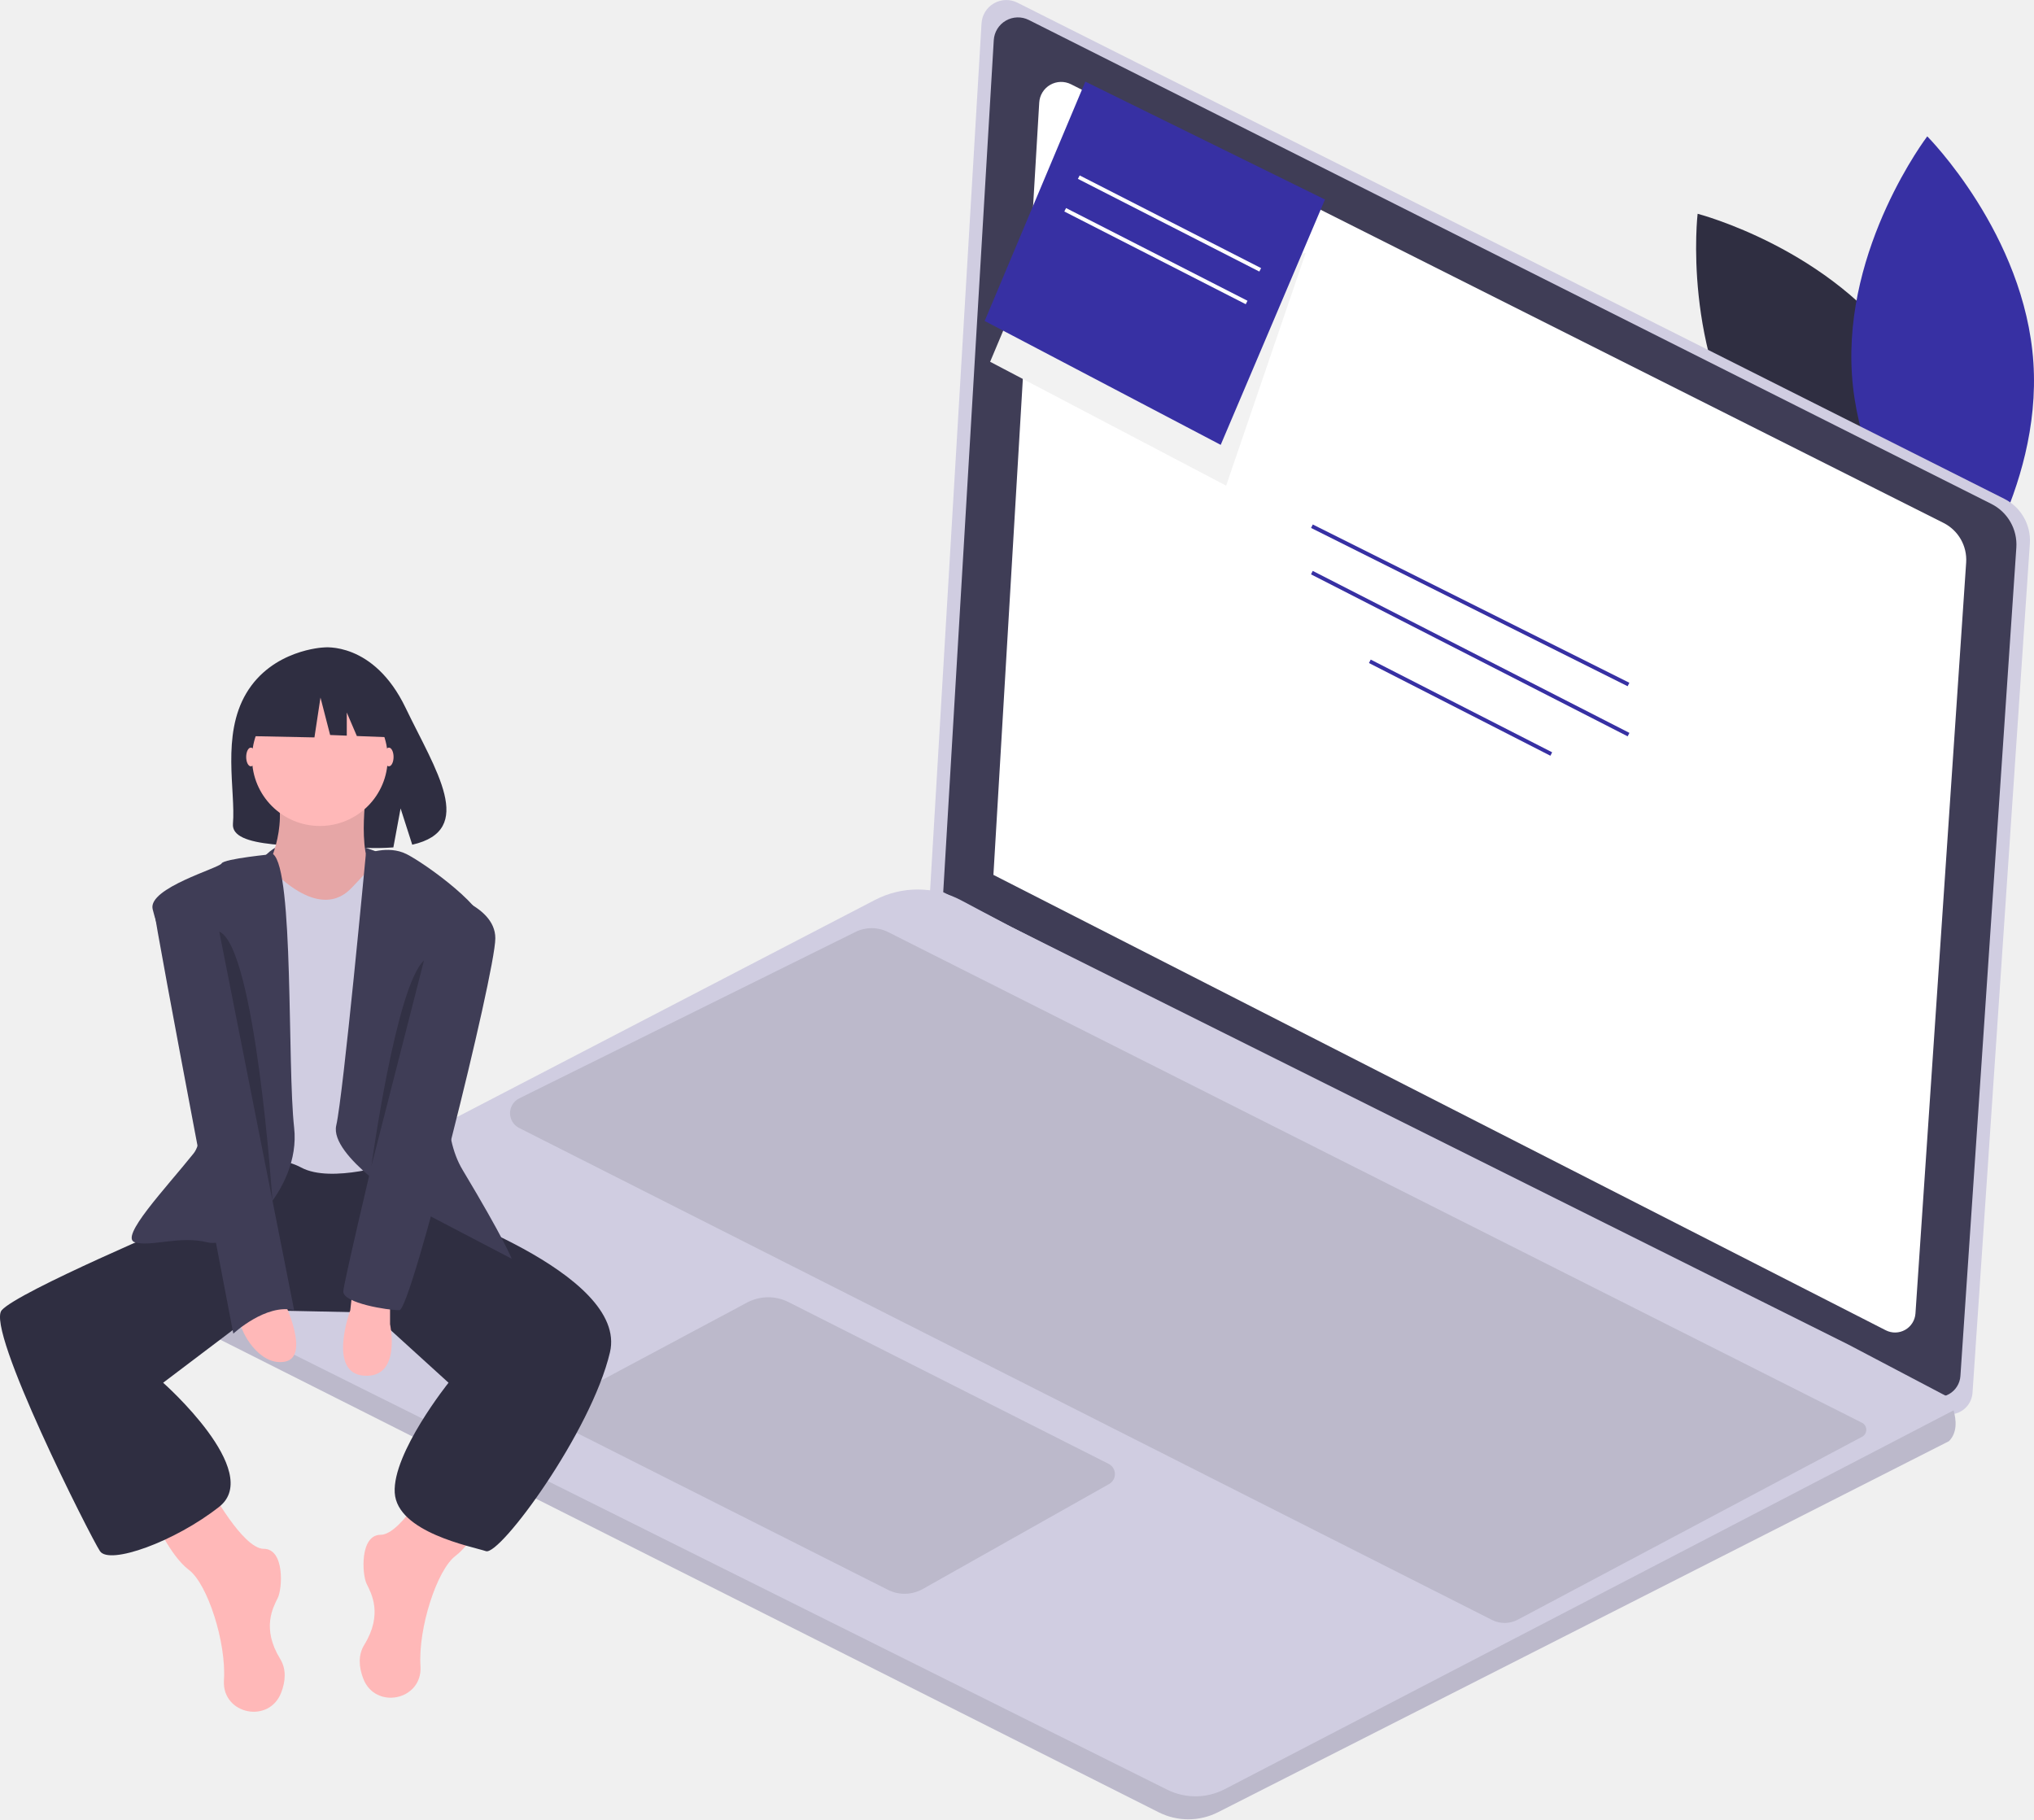
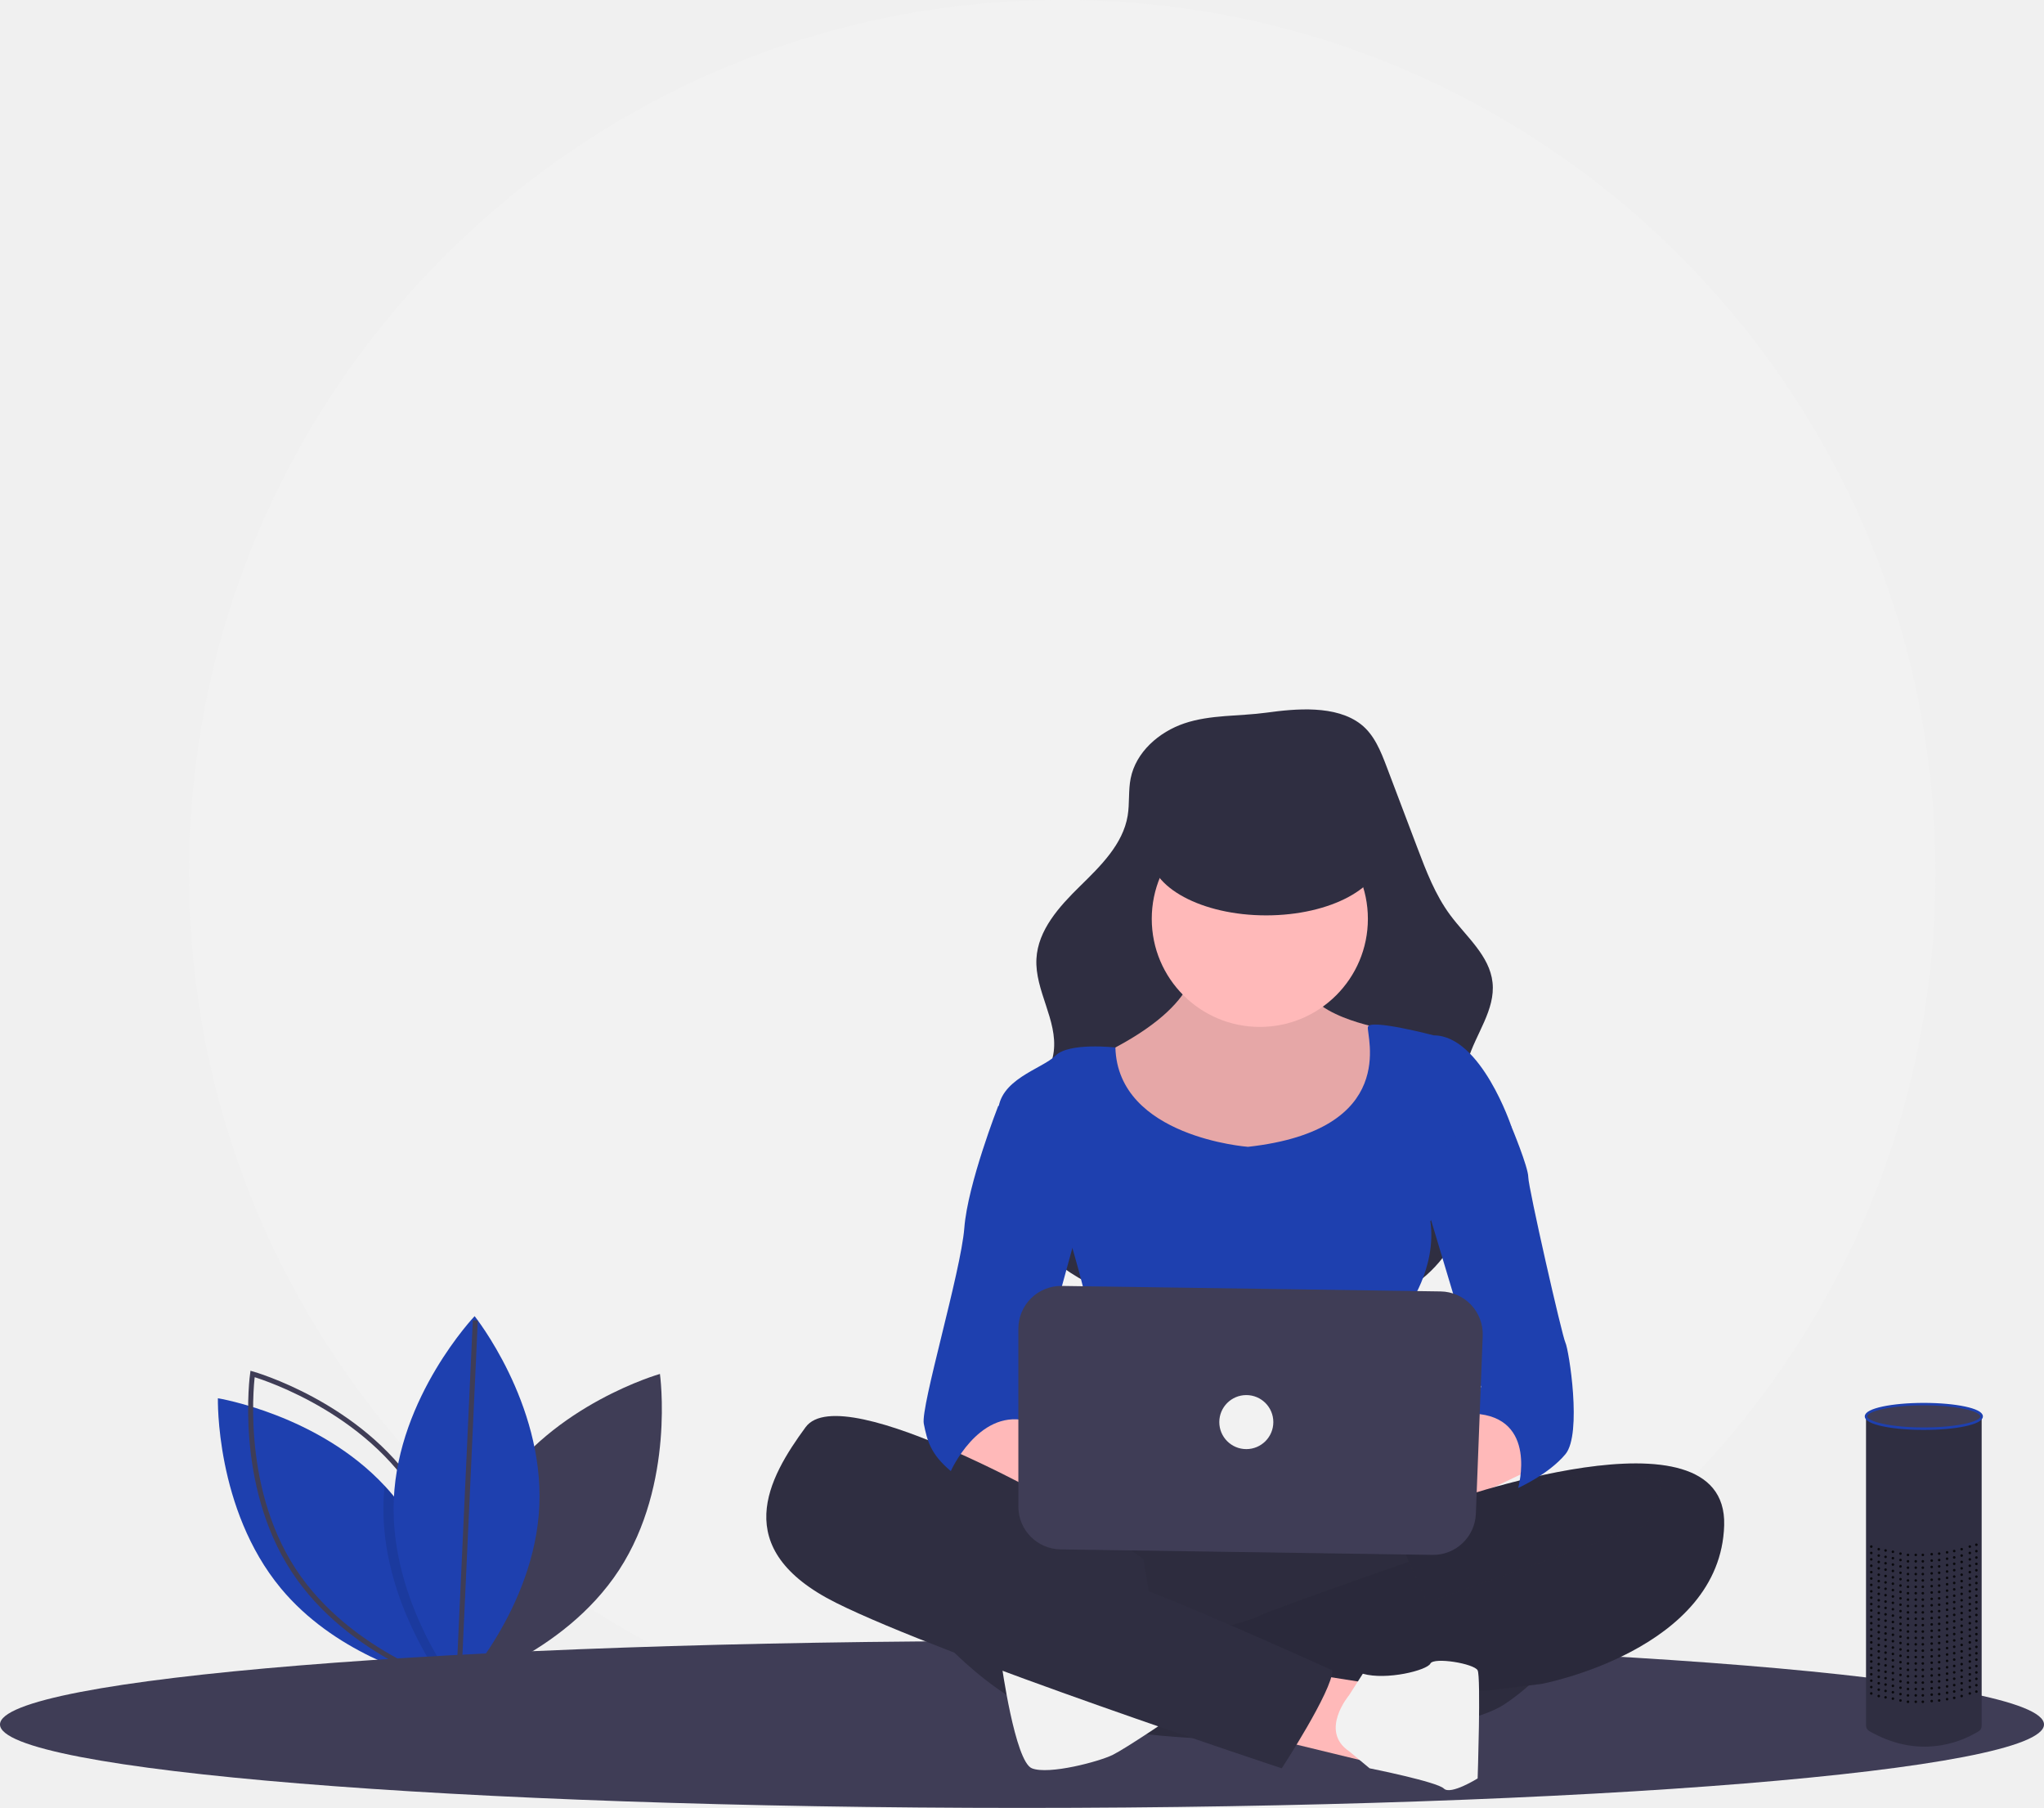
- <svg xmlns="http://www.w3.org/2000/svg" id="a6afbdd4-4f8a-4a84-bbe8-d87b6169081e" data-name="Layer 1" width="747.758" height="668.841" viewBox="0 0 747.758 668.841">
-   <path d="M927.171,245.864c26.72,38.985,20.807,89.488,20.807,89.488s-49.235-12.705-75.955-51.69-20.807-89.488-20.807-89.488S900.451,206.879,927.171,245.864Z" transform="translate(-227.1212 -115.5797)" fill="#2f2e41" />
-   <path d="M907.945,253.308c3.127,47.16,39.017,83.179,39.017,83.179S977.783,296.045,974.656,248.885s-39.017-83.179-39.017-83.179S904.818,206.149,907.945,253.308Z" transform="translate(-227.1212 -115.5797)" fill="#3730a3" />
-   <path d="M601.167,116.562,963.942,298.951a17.155,17.155,0,0,1,9.41,16.482L952.275,627.638a8.5,8.5,0,0,1-12.315,7.013L568.913,445.287,587.962,124.173A9.123,9.123,0,0,1,601.167,116.562Z" transform="translate(-227.1212 -115.5797)" fill="#d0cde1" />
-   <path d="M605.342,122.924l353.864,177.91a16.733,16.733,0,0,1,9.179,16.077L947.826,621.446a8.291,8.291,0,0,1-12.012,6.841L573.88,443.575l18.581-313.227A8.899,8.899,0,0,1,605.342,122.924Z" transform="translate(-227.1212 -115.5797)" fill="#3f3d56" />
-   <path d="M620.851,146.554,941.618,307.824a15.168,15.168,0,0,1,8.32,14.574L931.302,598.45a7.515,7.515,0,0,1-10.889,6.201L592.331,437.215l16.843-283.931A8.067,8.067,0,0,1,620.851,146.554Z" transform="translate(-227.1212 -115.5797)" fill="#fff" />
-   <path d="M289.867,598.911,653.105,781.842a24.185,24.185,0,0,0,21.786-.028L943.605,645.406c3.151-3.151,2.711-7.82,1.703-11.326a25.229,25.229,0,0,0-1.987-4.896l-36.618-19.26L598.832,456.315l-18.394-9.765a34.059,34.059,0,0,0-31.636-.128L289.753,580.985a10.058,10.058,0,0,0,.114,17.926Z" transform="translate(-227.1212 -115.5797)" fill="#d0cde1" />
-   <path d="M289.867,598.911,653.105,781.842a24.185,24.185,0,0,0,21.786-.028L943.605,645.406c3.151-3.151,2.711-7.82,1.703-11.326L677.397,773.334a23.37,23.37,0,0,1-21.199.182L284.445,588.308A10.017,10.017,0,0,0,289.867,598.911Z" transform="translate(-227.1212 -115.5797)" opacity="0.1" />
-   <path d="M634.638,653.721,517.003,594.276a16.529,16.529,0,0,0-15.244.173l-68.241,36.457a4.882,4.882,0,0,0,.102,8.664l119.941,60.483a13.586,13.586,0,0,0,12.786-.294L634.86,661.161A4.203,4.203,0,0,0,634.638,653.721Z" transform="translate(-227.1212 -115.5797)" opacity="0.1" />
-   <path d="M911.687,643.779l-126.586,67.249a10.297,10.297,0,0,1-9.477.095l-357.66-180.87a6.082,6.082,0,0,1,.047-10.879l123.615-61.183a13.404,13.404,0,0,1,11.977.043L911.631,638.626A2.901,2.901,0,0,1,911.687,643.779Z" transform="translate(-227.1212 -115.5797)" opacity="0.1" />
-   <rect x="766.903" y="273.072" width="1.419" height="130.118" transform="translate(-105.2287 757.9083) rotate(-63.43495)" fill="#3730a3" />
-   <rect x="766.904" y="290.492" width="1.418" height="130.759" transform="translate(-125.9096 761.6211) rotate(-62.90908)" fill="#3730a3" />
-   <rect x="763.355" y="338.292" width="1.42" height="74.9" transform="translate(-145.3055 769.5868) rotate(-62.93456)" fill="#3730a3" />
-   <path d="M366.648,429.127s-28.38-12.367-41.711.697S360.628,438.587,366.648,429.127Z" transform="translate(-227.1212 -115.5797)" fill="#3f3d56" />
-   <path d="M317.643,370.478C327.18,354.362,346.049,353.611,346.049,353.611s18.387-2.351,30.182,22.192c10.994,22.877,26.167,44.965,2.443,50.32l-4.285-13.338L371.734,427.117a92.827,92.827,0,0,1-10.151.173c-25.407-.82-49.603.24-48.824-8.877C313.796,406.294,308.466,385.984,317.643,370.478Z" transform="translate(-227.1212 -115.5797)" fill="#2f2e41" />
-   <path d="M304.297,662.62s12.04,22.36,19.78,22.36,6.88,14.62,5.16,18.06-6.02,11.18.86,22.36c2.403,3.905,1.973,8.335.396,12.447-4.419,11.52-21.607,8.03-21.059-4.296q.009-.204.022-.41c.86-13.76-6.02-35.261-12.9-40.421s-12.9-18.92-12.9-18.92Z" transform="translate(-227.1212 -115.5797)" fill="#ffb8b8" />
-   <path d="M386.858,657.46s-12.04,22.36-19.78,22.36-6.88,14.62-5.16,18.06,6.02,11.18-.86,22.36c-2.403,3.905-1.973,8.335-.396,12.447,4.419,11.52,21.607,8.03,21.059-4.296q-.009-.204-.022-.41c-.86-13.76,6.02-35.261,12.9-40.421s12.9-18.92,12.9-18.92Z" transform="translate(-227.1212 -115.5797)" fill="#ffb8b8" />
-   <path d="M377.398,547.378l5.16,11.18s75.681,24.94,68.801,54.181-40.421,74.821-45.581,73.101-32.681-6.88-33.541-21.5,19.78-40.421,19.78-40.421L363.638,598.119l-41.298-.86-35.243,26.66s36.981,32.681,20.64,45.581-40.421,21.5-43.861,16.34-42.141-81.701-36.121-88.581S294.837,564.579,294.837,564.579l16.34-23.22,63.641-3.44Z" transform="translate(-227.1212 -115.5797)" fill="#2f2e41" />
-   <path d="M361.918,405.476s-4.3,28.38,4.3,31.821S349.018,455.357,349.018,455.357H334.398l-9.46-19.78s8.6-15.48,3.44-30.1S361.918,405.476,361.918,405.476Z" transform="translate(-227.1212 -115.5797)" fill="#ffb8b8" />
-   <path d="M361.918,405.476s-4.3,28.38,4.3,31.821S349.018,455.357,349.018,455.357H334.398l-9.46-19.78s8.6-15.48,3.44-30.1S361.918,405.476,361.918,405.476Z" transform="translate(-227.1212 -115.5797)" opacity="0.1" />
-   <path d="M367.938,429.557S358.478,439.877,356.758,441.597s-9.46,11.18-25.8-2.58-18.06,2.58-18.06,2.58V544.798s13.76-6.02,24.94,0,34.401-1.72,34.401-1.72l4.3-106.642Z" transform="translate(-227.1212 -115.5797)" fill="#d0cde1" />
-   <path d="M361.621,429.557s8.037-3.44,14.917,0,30.96,20.64,29.24,28.38-24.08,61.921-8.6,87.721S415.239,578.339,415.239,578.339l-37.841-19.78s-29.24-18.06-26.66-29.24S361.621,429.557,361.621,429.557Z" transform="translate(-227.1212 -115.5797)" fill="#3f3d56" />
-   <path d="M327.507,429.557s-18.05,1.72-18.91,3.44-27.09,9.03-25.37,16.77,25.37,76.971,15.05,89.871-27.52,30.96-21.5,32.681,16.34-2.58,26.66,0,34.401-18.92,31.821-42.141S335.237,435.577,327.507,429.557Z" transform="translate(-227.1212 -115.5797)" fill="#3f3d56" />
-   <path d="M370.518,593.819v8.6s4.3,19.78-9.46,18.92-5.16-24.08-5.16-24.08l.86-7.74Z" transform="translate(-227.1212 -115.5797)" fill="#ffb8b8" />
-   <path d="M331.818,594.679s9.46,19.78,0,21.5-16.34-11.18-16.34-14.62S331.818,594.679,331.818,594.679Z" transform="translate(-227.1212 -115.5797)" fill="#ffb8b8" />
-   <ellipse cx="92.226" cy="278.286" rx="1.72" ry="3.44" fill="#ffb8b8" />
-   <ellipse cx="142.967" cy="278.286" rx="1.72" ry="3.44" fill="#ffb8b8" />
-   <path d="M304.297,440.737s-21.5,0-20.64,8.6,29.24,156.523,29.24,156.523,12.04-11.18,22.36-8.6Z" transform="translate(-227.1212 -115.5797)" fill="#3f3d56" />
-   <path d="M387.718,443.317s21.5,4.3,21.5,17.2-30.96,136.742-35.261,136.742-20.64-2.58-20.64-6.88S387.718,443.317,387.718,443.317Z" transform="translate(-227.1212 -115.5797)" fill="#3f3d56" />
-   <path d="M382.988,468.687l-19.35,75.673S372.668,478.147,382.988,468.687Z" transform="translate(-227.1212 -115.5797)" opacity="0.2" />
-   <path d="M307.723,458.054,327.293,556.993S321.038,463.761,307.723,458.054Z" transform="translate(-227.1212 -115.5797)" opacity="0.2" />
-   <circle cx="117.597" cy="278.716" r="24.94" fill="#ffb8b8" />
-   <polygon points="94.738 253.344 113.38 243.58 139.123 247.574 144.449 271.098 131.191 270.589 127.487 261.946 127.487 270.446 121.369 270.211 117.818 256.451 115.599 271.098 93.85 270.655 94.738 253.344" fill="#2f2e41" />
-   <polyline points="374.28 108.551 364 133 450.768 178.545 480 93" fill="#f2f2f2" />
-   <polygon points="448.768 163.545 487.099 73.352 399 30 362 118 448.768 163.545" fill="#3730a3" />
-   <rect x="656.355" y="160.292" width="1.42" height="74.9" transform="translate(-45.11285 577.296) rotate(-62.93456)" fill="#fff" />
-   <rect x="651.355" y="172.292" width="1.42" height="74.9" transform="translate(-58.52366 579.3835) rotate(-62.93456)" fill="#fff" />
+ <svg xmlns="http://www.w3.org/2000/svg" id="e4ebe004-ac85-4249-bdf7-a9685d9ba22f" data-name="Layer 1" width="820" height="725.174" viewBox="0 0 820 725.174">
+   <circle cx="426.16" cy="350.304" r="350.304" fill="#f2f2f2" />
+   <path d="M389.416,685.212c-22.565,34.604-16.382,78.617-16.382,78.617s42.768-12.092,65.333-46.697S454.749,638.515,454.749,638.515,411.981,650.608,389.416,685.212Z" transform="translate(-190 -87.41324)" fill="#3f3d56" />
+   <path d="M372.914,763.426s-.549-.088-1.56-.292c-.806-.164-1.917-.397-3.273-.719-12.12-2.858-44.343-12.517-65.41-37.915-26.367-31.802-25.257-76.233-25.257-76.233s40.317,6.551,66.883,35.11q1.727,1.841,3.36,3.816c22.943,27.671,25.082,64.902,25.251,74.106C372.932,762.678,372.914,763.426,372.914,763.426Z" transform="translate(-190 -87.41324)" fill="#1e40af" />
+   <path d="M356.652,685.212c22.565,34.604,16.382,78.617,16.382,78.617s-42.768-12.092-65.333-46.697-16.382-78.617-16.382-78.617S334.087,650.608,356.652,685.212Z" transform="translate(-190 -87.41324)" fill="none" stroke="#3f3d56" stroke-miterlimit="10" stroke-width="2" />
+   <path d="M372.908,761.299c-.596.719-1.122,1.332-1.554,1.835-.958,1.093-1.502,1.666-1.502,1.666s-.66-.83-1.771-2.384c-6.095-8.497-25.701-38.71-24.188-73.609q.123-2.744.403-5.429,1.727,1.841,3.36,3.816C370.6,714.864,372.739,752.095,372.908,761.299Z" transform="translate(-190 -87.41324)" opacity="0.1" />
+   <path d="M406.366,691.33C404.583,732.603,373.945,764.8,373.945,764.8s-27.746-34.72-25.962-75.993,32.421-73.47,32.421-73.47S408.15,650.057,406.366,691.33Z" transform="translate(-190 -87.41324)" fill="#1e40af" />
+   <line x1="183.945" y1="676.218" x2="190.681" y2="529.608" fill="none" stroke="#3f3d56" stroke-miterlimit="10" stroke-width="2" />
+   <ellipse cx="410" cy="691.704" rx="410" ry="33.469" fill="#3f3d56" />
+   <path d="M665.161,377.554c-10.222,3.452-19.482,11.526-21.575,22.11-.97,4.906-.375,10.006-1.192,14.94-1.894,11.443-10.876,20.182-19.161,28.3s-16.84,17.55-17.445,29.132c-.662,12.684,8.536,24.566,6.945,37.167-1.849,14.639-17.312,24.126-21.134,38.378-2.552,9.517.575,19.768,5.721,28.171,9.806,16.012,26.566,26.883,44.415,32.711s36.858,7.054,55.633,7.25c22.861.24,47.682-1.723,64.858-16.811a51.959,51.959,0,0,0,17.249-33.826c1.632-17.477-5.663-35.536-.631-52.352,3.167-10.583,11.108-20.249,9.922-31.232-1.159-10.739-10.538-18.351-16.972-27.026-6.008-8.1-9.653-17.666-13.226-27.097L746.345,395.101c-2.403-6.343-5.042-13.015-10.397-17.178-10.026-7.794-26.147-6.263-37.871-4.655C687.201,374.759,675.62,374.022,665.161,377.554Z" transform="translate(-190 -87.41324)" fill="#2f2e41" />
+   <path d="M668.99,471.55s5.419,17.612-35.224,37.934,4.064,41.998,4.064,41.998l47.417,10.838s48.772-6.774,54.191-14.902,14.902-35.224,12.193-39.288A63.342,63.342,0,0,0,744.857,500s-32.515-5.419-31.16-20.322S668.99,471.55,668.99,471.55Z" transform="translate(-190 -87.41324)" fill="#ffb9b9" />
+   <path d="M668.99,471.55s5.419,17.612-35.224,37.934,4.064,41.998,4.064,41.998l47.417,10.838s48.772-6.774,54.191-14.902,14.902-35.224,12.193-39.288A63.342,63.342,0,0,0,744.857,500s-32.515-5.419-31.16-20.322S668.99,471.55,668.99,471.55Z" transform="translate(-190 -87.41324)" opacity="0.1" />
+   <circle cx="505.408" cy="368.557" r="43.353" fill="#ffb9b9" />
+   <path d="M690.666,547.417s-52.211-3.818-53.201-39.843c0,0-18.602-2.155-24.021,3.264s-23.031,9.483-23.031,23.031,29.805,54.191,29.805,54.191,16.257,54.191,9.483,63.674-8.129,33.869-8.129,33.869,67.739-5.419,78.577,0,54.191,5.419,56.9,0S754.34,612.446,754.34,612.446s12.193-16.257,9.483-35.224l32.514-37.934s-12.193-36.579-31.16-36.579c0,0-25.741-6.774-26.418-3.387S751.631,540.643,690.666,547.417Z" transform="translate(-190 -87.41324)" fill="#1e40af" />
+   <path d="M568.737,666.637s12.193,18.967,43.353,23.031,36.579-6.774,33.869-9.483-35.224-14.902-35.224-14.902l-18.967-14.902Z" transform="translate(-190 -87.41324)" fill="#ffb9b9" />
+   <path d="M790.919,650.38,755.695,670.701s-46.062-2.71-28.45,10.838,50.127,8.129,50.127,8.129l31.16-14.902Z" transform="translate(-190 -87.41324)" fill="#ffb9b9" />
+   <path d="M614.799,685.604s-32.515,79.931,6.774,92.124,147.67,9.483,172.056-6.774,31.16-37.934,27.095-44.707-31.16-25.741-50.127-27.095S614.799,685.604,614.799,685.604Z" transform="translate(-190 -87.41324)" fill="#2f2e41" />
+   <path d="M614.799,685.604s-32.515,79.931,6.774,92.124,147.67,9.483,172.056-6.774,31.16-37.934,27.095-44.707-31.16-25.741-50.127-27.095S614.799,685.604,614.799,685.604Z" transform="translate(-190 -87.41324)" opacity="0.05" />
+   <path d="M768.277,690.57s114.767-41.545,113.412,8.582-73.158,63.674-73.158,63.674l-21.676,2.71L667.635,769.599s4.064-21.676-5.419-24.386c0,0,31.16-8.129,32.515-9.483s78.577-28.45,83.996-29.805,21.676-12.193,33.869-10.838c0,0,13.548-10.838,28.45-8.129L799.048,689.668Z" transform="translate(-190 -87.41324)" fill="#2f2e41" />
+   <path d="M768.277,690.57s114.767-41.545,113.412,8.582-73.158,63.674-73.158,63.674l-21.676,2.71L667.635,769.599s4.064-21.676-5.419-24.386c0,0,31.16-8.129,32.515-9.483s78.577-28.45,83.996-29.805,21.676-12.193,33.869-10.838c0,0,13.548-10.838,28.45-8.129L799.048,689.668Z" transform="translate(-190 -87.41324)" opacity="0.1" />
+   <polygon points="558 609.885 572.469 642.898 660.529 611.738 667.303 594.126 644.272 590.062 597.97 598.19 577.888 603.61 558 609.885" fill="#2f2e41" />
+   <polygon points="558 609.885 572.469 642.898 660.529 611.738 667.303 594.126 644.272 590.062 597.97 598.19 577.888 603.61 558 609.885" opacity="0.1" />
+   <path d="M560.608,737.085s25.741,32.515,55.546,40.643,46.062-2.71,46.062-2.71L652.732,737.085l-4.064-24.386-17.612-12.193-35.224-16.257-41.998-13.548s-17.612-2.71-17.612,0,16.257,43.353,16.257,43.353Z" transform="translate(-190 -87.41324)" fill="#2f2e41" />
+   <path d="M591.768,754.697s5.419,39.288,12.193,41.998,27.095-2.71,32.514-5.419,23.839-15.211,23.839-15.211S595.832,751.987,591.768,754.697Z" transform="translate(-190 -87.41324)" fill="#f2f2f2" />
+   <polygon points="525.052 671.348 550.793 675.412 548.083 706.572 512.18 697.851 525.052 671.348" fill="#ffb9b9" />
+   <path d="M731.18,767.433s-12.064,14.359.129,22.488l8.129,6.774s27.095,5.419,29.805,8.129,13.548-4.064,13.548-4.064,1.355-40.643,0-43.353-17.612-5.419-18.967-2.71-17.612,6.774-27.095,4.064Z" transform="translate(-190 -87.41324)" fill="#f2f2f2" />
+   <path d="M622.928,695.087S528.094,639.541,513.191,659.863s-31.16,48.772,12.193,70.448,178.83,66.384,178.83,66.384,20.322-31.16,20.322-39.288c0,0-71.803-32.515-83.996-35.224s-60.965-33.869-67.739-36.579-16.257-10.838-16.257-10.838Z" transform="translate(-190 -87.41324)" fill="#2f2e41" />
+   <path d="M595.832,527.095l-5.419,4.064s-12.193,31.16-13.548,48.772-17.612,71.803-16.257,78.577,2.71,12.193,10.838,18.967c0,0,10.838-24.386,29.805-20.322l23.031-83.996Z" transform="translate(-190 -87.41324)" fill="#1e40af" />
+   <path d="M785.5,527.095,796.338,539.288s6.774,16.257,6.774,20.322,13.548,63.674,14.902,66.384,6.774,36.579,0,44.707-18.967,13.548-18.967,13.548,8.129-28.45-17.612-29.805l2.71-10.838-24.386-81.286Z" transform="translate(-190 -87.41324)" fill="#1e40af" />
+   <path d="M598.542,620.37v71.361A17.157,17.157,0,0,0,615.444,708.885l149.238,2.211a17.157,17.157,0,0,0,17.398-16.495l2.745-71.369a17.157,17.157,0,0,0-16.895-17.814l-151.983-2.203A17.157,17.157,0,0,0,598.542,620.37Z" transform="translate(-190 -87.41324)" fill="#3f3d56" />
+   <ellipse cx="507.95" cy="342.039" rx="46.665" ry="25.127" fill="#2f2e41" />
+   <circle cx="499.989" cy="570.418" r="10.838" fill="#f2f2f2" />
+   <path d="M984.99,655.635V779.402c0,2.126-1.144,2.43-3.004,3.461-6.274,3.48-21.74,9.68-40.308-.133-1.906-1.007-3.08-1.348-3.08-3.504V656.428S962.19,665.944,984.99,655.635Z" transform="translate(-190 -87.41324)" fill="#2f2e41" />
+   <ellipse cx="771.794" cy="568.138" rx="23.196" ry="4.926" fill="#3f3d56" stroke="#1e40af" stroke-miterlimit="10" />
+   <g opacity="0.8">
+     <circle cx="792.877" cy="619.616" r="0.52" />
+     <circle cx="790.235" cy="620.355" r="0.52" />
+     <circle cx="786.971" cy="621.395" r="0.52" />
+     <circle cx="781.118" cy="622.656" r="0.52" />
+     <circle cx="774.948" cy="623.403" r="0.52" />
+     <circle cx="768.557" cy="623.697" r="0.52" />
+     <circle cx="759.384" cy="622.436" r="0.52" />
+     <circle cx="762.423" cy="623.177" r="0.52" />
+     <circle cx="753.707" cy="621.395" r="0.52" />
+     <circle cx="756.441" cy="621.916" r="0.52" />
+     <circle cx="750.71" cy="620.355" r="0.52" />
+     <circle cx="783.982" cy="622.136" r="0.52" />
+     <circle cx="777.944" cy="623.177" r="0.52" />
+     <circle cx="771.391" cy="623.697" r="0.52" />
+     <circle cx="765.43" cy="623.697" r="0.52" />
+   </g>
+   <g opacity="0.8">
+     <circle cx="792.877" cy="622.177" r="0.52" />
+     <circle cx="790.235" cy="622.916" r="0.52" />
+     <circle cx="786.971" cy="623.956" r="0.52" />
+     <circle cx="781.118" cy="625.217" r="0.52" />
+     <circle cx="774.948" cy="625.964" r="0.52" />
+     <circle cx="768.557" cy="626.258" r="0.52" />
+     <circle cx="759.384" cy="624.997" r="0.52" />
+     <circle cx="762.423" cy="625.738" r="0.52" />
+     <circle cx="753.707" cy="623.956" r="0.52" />
+     <circle cx="756.441" cy="624.477" r="0.52" />
+     <circle cx="750.71" cy="622.916" r="0.52" />
+     <circle cx="783.982" cy="624.697" r="0.52" />
+     <circle cx="777.944" cy="625.738" r="0.52" />
+     <circle cx="771.391" cy="626.258" r="0.52" />
+     <circle cx="765.43" cy="626.258" r="0.52" />
+   </g>
+   <g opacity="0.8">
+     <circle cx="792.877" cy="624.738" r="0.52" />
+     <circle cx="790.235" cy="625.477" r="0.52" />
+     <circle cx="786.971" cy="626.517" r="0.52" />
+     <circle cx="781.118" cy="627.778" r="0.52" />
+     <circle cx="774.948" cy="628.525" r="0.52" />
+     <circle cx="768.557" cy="628.819" r="0.52" />
+     <circle cx="759.384" cy="627.558" r="0.52" />
+     <circle cx="762.423" cy="628.299" r="0.52" />
+     <circle cx="753.707" cy="626.517" r="0.52" />
+     <circle cx="756.441" cy="627.038" r="0.52" />
+     <circle cx="750.71" cy="625.477" r="0.52" />
+     <circle cx="783.982" cy="627.258" r="0.52" />
+     <circle cx="777.944" cy="628.299" r="0.52" />
+     <circle cx="771.391" cy="628.819" r="0.52" />
+     <circle cx="765.43" cy="628.819" r="0.52" />
+   </g>
+   <g opacity="0.8">
+     <circle cx="792.877" cy="627.299" r="0.52" />
+     <circle cx="790.235" cy="628.038" r="0.52" />
+     <circle cx="786.971" cy="629.079" r="0.52" />
+     <circle cx="781.118" cy="630.339" r="0.52" />
+     <circle cx="774.948" cy="631.087" r="0.52" />
+     <circle cx="768.557" cy="631.38" r="0.52" />
+     <circle cx="759.384" cy="630.119" r="0.52" />
+     <circle cx="762.423" cy="630.86" r="0.52" />
+     <circle cx="753.707" cy="629.079" r="0.52" />
+     <circle cx="756.441" cy="629.599" r="0.52" />
+     <circle cx="750.71" cy="628.038" r="0.52" />
+     <circle cx="783.982" cy="629.819" r="0.52" />
+     <circle cx="777.944" cy="630.86" r="0.52" />
+     <circle cx="771.391" cy="631.38" r="0.52" />
+     <circle cx="765.43" cy="631.38" r="0.52" />
+   </g>
+   <g opacity="0.8">
+     <circle cx="792.877" cy="629.86" r="0.52" />
+     <circle cx="790.235" cy="630.599" r="0.52" />
+     <circle cx="786.971" cy="631.64" r="0.52" />
+     <circle cx="781.118" cy="632.9" r="0.52" />
+     <circle cx="774.948" cy="633.648" r="0.52" />
+     <circle cx="768.557" cy="633.941" r="0.52" />
+     <circle cx="759.384" cy="632.68" r="0.52" />
+     <circle cx="762.423" cy="633.421" r="0.52" />
+     <circle cx="753.707" cy="631.64" r="0.52" />
+     <circle cx="756.441" cy="632.16" r="0.52" />
+     <circle cx="750.71" cy="630.599" r="0.52" />
+     <circle cx="783.982" cy="632.38" r="0.52" />
+     <circle cx="777.944" cy="633.421" r="0.52" />
+     <circle cx="771.391" cy="633.941" r="0.52" />
+     <circle cx="765.43" cy="633.941" r="0.52" />
+   </g>
+   <g opacity="0.8">
+     <circle cx="792.877" cy="632.421" r="0.52" />
+     <circle cx="790.235" cy="633.16" r="0.52" />
+     <circle cx="786.971" cy="634.201" r="0.52" />
+     <circle cx="781.118" cy="635.461" r="0.52" />
+     <circle cx="774.948" cy="636.209" r="0.52" />
+     <circle cx="768.557" cy="636.502" r="0.52" />
+     <circle cx="759.384" cy="635.241" r="0.52" />
+     <circle cx="762.423" cy="635.982" r="0.52" />
+     <circle cx="753.707" cy="634.201" r="0.52" />
+     <circle cx="756.441" cy="634.721" r="0.52" />
+     <circle cx="750.71" cy="633.16" r="0.52" />
+     <circle cx="783.982" cy="634.941" r="0.52" />
+     <circle cx="777.944" cy="635.982" r="0.52" />
+     <circle cx="771.391" cy="636.502" r="0.52" />
+     <circle cx="765.43" cy="636.502" r="0.52" />
+   </g>
+   <g opacity="0.8">
+     <circle cx="792.877" cy="634.982" r="0.52" />
+     <circle cx="790.235" cy="635.721" r="0.52" />
+     <circle cx="786.971" cy="636.762" r="0.52" />
+     <circle cx="781.118" cy="638.022" r="0.52" />
+     <circle cx="774.948" cy="638.77" r="0.52" />
+     <circle cx="768.557" cy="639.063" r="0.52" />
+     <circle cx="759.384" cy="637.802" r="0.52" />
+     <circle cx="762.423" cy="638.543" r="0.52" />
+     <circle cx="753.707" cy="636.762" r="0.52" />
+     <circle cx="756.441" cy="637.282" r="0.52" />
+     <circle cx="750.71" cy="635.721" r="0.52" />
+     <circle cx="783.982" cy="637.502" r="0.52" />
+     <circle cx="777.944" cy="638.543" r="0.52" />
+     <circle cx="771.391" cy="639.063" r="0.52" />
+     <circle cx="765.43" cy="639.063" r="0.52" />
+   </g>
+   <g opacity="0.8">
+     <circle cx="792.877" cy="637.543" r="0.52" />
+     <circle cx="790.235" cy="638.282" r="0.52" />
+     <circle cx="786.971" cy="639.323" r="0.52" />
+     <circle cx="781.118" cy="640.583" r="0.52" />
+     <circle cx="774.948" cy="641.331" r="0.52" />
+     <circle cx="768.557" cy="641.624" r="0.52" />
+     <circle cx="759.384" cy="640.363" r="0.52" />
+     <circle cx="762.423" cy="641.104" r="0.52" />
+     <circle cx="753.707" cy="639.323" r="0.52" />
+     <circle cx="756.441" cy="639.843" r="0.52" />
+     <circle cx="750.71" cy="638.282" r="0.52" />
+     <circle cx="783.982" cy="640.063" r="0.52" />
+     <circle cx="777.944" cy="641.104" r="0.52" />
+     <circle cx="771.391" cy="641.624" r="0.52" />
+     <circle cx="765.43" cy="641.624" r="0.52" />
+   </g>
+   <g opacity="0.8">
+     <circle cx="792.877" cy="640.104" r="0.52" />
+     <circle cx="790.235" cy="640.843" r="0.52" />
+     <circle cx="786.971" cy="641.884" r="0.52" />
+     <circle cx="781.118" cy="643.144" r="0.52" />
+     <circle cx="774.948" cy="643.892" r="0.52" />
+     <circle cx="768.557" cy="644.185" r="0.52" />
+     <circle cx="759.384" cy="642.924" r="0.52" />
+     <circle cx="762.423" cy="643.665" r="0.52" />
+     <circle cx="753.707" cy="641.884" r="0.52" />
+     <circle cx="756.441" cy="642.404" r="0.52" />
+     <circle cx="750.71" cy="640.843" r="0.52" />
+     <circle cx="783.982" cy="642.624" r="0.52" />
+     <circle cx="777.944" cy="643.665" r="0.52" />
+     <circle cx="771.391" cy="644.185" r="0.52" />
+     <circle cx="765.43" cy="644.185" r="0.52" />
+   </g>
+   <g opacity="0.8">
+     <circle cx="792.877" cy="642.665" r="0.52" />
+     <circle cx="790.235" cy="643.404" r="0.52" />
+     <circle cx="786.971" cy="644.445" r="0.52" />
+     <circle cx="781.118" cy="645.706" r="0.52" />
+     <circle cx="774.948" cy="646.453" r="0.52" />
+     <circle cx="768.557" cy="646.746" r="0.52" />
+     <circle cx="759.384" cy="645.485" r="0.52" />
+     <circle cx="762.423" cy="646.226" r="0.52" />
+     <circle cx="753.707" cy="644.445" r="0.52" />
+     <circle cx="756.441" cy="644.965" r="0.52" />
+     <circle cx="750.71" cy="643.404" r="0.52" />
+     <circle cx="783.982" cy="645.185" r="0.52" />
+     <circle cx="777.944" cy="646.226" r="0.52" />
+     <circle cx="771.391" cy="646.746" r="0.52" />
+     <circle cx="765.43" cy="646.746" r="0.52" />
+   </g>
+   <g opacity="0.8">
+     <circle cx="792.877" cy="645.226" r="0.52" />
+     <circle cx="790.235" cy="645.965" r="0.52" />
+     <circle cx="786.971" cy="647.006" r="0.52" />
+     <circle cx="781.118" cy="648.267" r="0.52" />
+     <circle cx="774.948" cy="649.014" r="0.52" />
+     <circle cx="768.557" cy="649.307" r="0.52" />
+     <circle cx="759.384" cy="648.046" r="0.52" />
+     <circle cx="762.423" cy="648.787" r="0.52" />
+     <circle cx="753.707" cy="647.006" r="0.52" />
+     <circle cx="756.441" cy="647.526" r="0.52" />
+     <circle cx="750.71" cy="645.965" r="0.52" />
+     <circle cx="783.982" cy="647.746" r="0.52" />
+     <circle cx="777.944" cy="648.787" r="0.52" />
+     <circle cx="771.391" cy="649.307" r="0.52" />
+     <circle cx="765.43" cy="649.307" r="0.52" />
+   </g>
+   <g opacity="0.8">
+     <circle cx="792.877" cy="647.787" r="0.52" />
+     <circle cx="790.235" cy="648.526" r="0.52" />
+     <circle cx="786.971" cy="649.567" r="0.52" />
+     <circle cx="781.118" cy="650.828" r="0.52" />
+     <circle cx="774.948" cy="651.575" r="0.52" />
+     <circle cx="768.557" cy="651.868" r="0.52" />
+     <circle cx="759.384" cy="650.607" r="0.52" />
+     <circle cx="762.423" cy="651.348" r="0.52" />
+     <circle cx="753.707" cy="649.567" r="0.52" />
+     <circle cx="756.441" cy="650.087" r="0.52" />
+     <circle cx="750.71" cy="648.526" r="0.52" />
+     <circle cx="783.982" cy="650.307" r="0.52" />
+     <circle cx="777.944" cy="651.348" r="0.52" />
+     <circle cx="771.391" cy="651.868" r="0.52" />
+     <circle cx="765.43" cy="651.868" r="0.52" />
+   </g>
+   <g opacity="0.8">
+     <circle cx="792.877" cy="650.348" r="0.52" />
+     <circle cx="790.235" cy="651.087" r="0.52" />
+     <circle cx="786.971" cy="652.128" r="0.52" />
+     <circle cx="781.118" cy="653.389" r="0.52" />
+     <circle cx="774.948" cy="654.136" r="0.52" />
+     <circle cx="768.557" cy="654.429" r="0.52" />
+     <circle cx="759.384" cy="653.168" r="0.52" />
+     <circle cx="762.423" cy="653.909" r="0.52" />
+     <circle cx="753.707" cy="652.128" r="0.52" />
+     <circle cx="756.441" cy="652.648" r="0.52" />
+     <circle cx="750.71" cy="651.087" r="0.52" />
+     <circle cx="783.982" cy="652.868" r="0.52" />
+     <circle cx="777.944" cy="653.909" r="0.52" />
+     <circle cx="771.391" cy="654.429" r="0.52" />
+     <circle cx="765.43" cy="654.429" r="0.52" />
+   </g>
+   <g opacity="0.8">
+     <circle cx="792.877" cy="652.909" r="0.52" />
+     <circle cx="790.235" cy="653.648" r="0.52" />
+     <circle cx="786.971" cy="654.689" r="0.52" />
+     <circle cx="781.118" cy="655.95" r="0.52" />
+     <circle cx="774.948" cy="656.697" r="0.52" />
+     <circle cx="768.557" cy="656.99" r="0.52" />
+     <circle cx="759.384" cy="655.73" r="0.52" />
+     <circle cx="762.423" cy="656.47" r="0.52" />
+     <circle cx="753.707" cy="654.689" r="0.52" />
+     <circle cx="756.441" cy="655.209" r="0.52" />
+     <circle cx="750.71" cy="653.648" r="0.52" />
+     <circle cx="783.982" cy="655.429" r="0.52" />
+     <circle cx="777.944" cy="656.47" r="0.52" />
+     <circle cx="771.391" cy="656.99" r="0.52" />
+     <circle cx="765.43" cy="656.99" r="0.52" />
+   </g>
+   <g opacity="0.8">
+     <circle cx="792.877" cy="655.47" r="0.52" />
+     <circle cx="790.235" cy="656.209" r="0.52" />
+     <circle cx="786.971" cy="657.25" r="0.52" />
+     <circle cx="781.118" cy="658.511" r="0.52" />
+     <circle cx="774.948" cy="659.258" r="0.52" />
+     <circle cx="768.557" cy="659.551" r="0.52" />
+     <circle cx="759.384" cy="658.291" r="0.52" />
+     <circle cx="762.423" cy="659.031" r="0.52" />
+     <circle cx="753.707" cy="657.25" r="0.52" />
+     <circle cx="756.441" cy="657.77" r="0.52" />
+     <circle cx="750.71" cy="656.209" r="0.52" />
+     <circle cx="783.982" cy="657.99" r="0.52" />
+     <circle cx="777.944" cy="659.031" r="0.52" />
+     <circle cx="771.391" cy="659.551" r="0.52" />
+     <circle cx="765.43" cy="659.551" r="0.52" />
+   </g>
+   <g opacity="0.8">
+     <circle cx="792.877" cy="658.031" r="0.52" />
+     <circle cx="790.235" cy="658.77" r="0.52" />
+     <circle cx="786.971" cy="659.811" r="0.52" />
+     <circle cx="781.118" cy="661.072" r="0.52" />
+     <circle cx="774.948" cy="661.819" r="0.52" />
+     <circle cx="768.557" cy="662.112" r="0.52" />
+     <circle cx="759.384" cy="660.852" r="0.52" />
+     <circle cx="762.423" cy="661.592" r="0.52" />
+     <circle cx="753.707" cy="659.811" r="0.52" />
+     <circle cx="756.441" cy="660.331" r="0.52" />
+     <circle cx="750.71" cy="658.77" r="0.52" />
+     <circle cx="783.982" cy="660.551" r="0.52" />
+     <circle cx="777.944" cy="661.592" r="0.52" />
+     <circle cx="771.391" cy="662.112" r="0.52" />
+     <circle cx="765.43" cy="662.112" r="0.52" />
+   </g>
+   <g opacity="0.8">
+     <circle cx="792.877" cy="660.592" r="0.52" />
+     <circle cx="790.235" cy="661.331" r="0.52" />
+     <circle cx="786.971" cy="662.372" r="0.52" />
+     <circle cx="781.118" cy="663.633" r="0.52" />
+     <circle cx="774.948" cy="664.38" r="0.52" />
+     <circle cx="768.557" cy="664.673" r="0.52" />
+     <circle cx="759.384" cy="663.413" r="0.52" />
+     <circle cx="762.423" cy="664.153" r="0.52" />
+     <circle cx="753.707" cy="662.372" r="0.52" />
+     <circle cx="756.441" cy="662.892" r="0.52" />
+     <circle cx="750.71" cy="661.331" r="0.52" />
+     <circle cx="783.982" cy="663.112" r="0.52" />
+     <circle cx="777.944" cy="664.153" r="0.52" />
+     <circle cx="771.391" cy="664.673" r="0.52" />
+     <circle cx="765.43" cy="664.673" r="0.52" />
+   </g>
+   <g opacity="0.8">
+     <circle cx="792.877" cy="663.153" r="0.52" />
+     <circle cx="790.235" cy="663.892" r="0.52" />
+     <circle cx="786.971" cy="664.933" r="0.52" />
+     <circle cx="781.118" cy="666.194" r="0.52" />
+     <circle cx="774.948" cy="666.941" r="0.52" />
+     <circle cx="768.557" cy="667.234" r="0.52" />
+     <circle cx="759.384" cy="665.974" r="0.52" />
+     <circle cx="762.423" cy="666.714" r="0.52" />
+     <circle cx="753.707" cy="664.933" r="0.52" />
+     <circle cx="756.441" cy="665.453" r="0.52" />
+     <circle cx="750.71" cy="663.892" r="0.52" />
+     <circle cx="783.982" cy="665.673" r="0.52" />
+     <circle cx="777.944" cy="666.714" r="0.52" />
+     <circle cx="771.391" cy="667.234" r="0.52" />
+     <circle cx="765.43" cy="667.234" r="0.52" />
+   </g>
+   <g opacity="0.8">
+     <circle cx="792.877" cy="665.714" r="0.52" />
+     <circle cx="790.235" cy="666.453" r="0.52" />
+     <circle cx="786.971" cy="667.494" r="0.52" />
+     <circle cx="781.118" cy="668.755" r="0.52" />
+     <circle cx="774.948" cy="669.502" r="0.52" />
+     <circle cx="768.557" cy="669.796" r="0.52" />
+     <circle cx="759.384" cy="668.535" r="0.52" />
+     <circle cx="762.423" cy="669.275" r="0.52" />
+     <circle cx="753.707" cy="667.494" r="0.52" />
+     <circle cx="756.441" cy="668.014" r="0.52" />
+     <circle cx="750.71" cy="666.453" r="0.52" />
+     <circle cx="783.982" cy="668.234" r="0.52" />
+     <circle cx="777.944" cy="669.275" r="0.52" />
+     <circle cx="771.391" cy="669.796" r="0.52" />
+     <circle cx="765.43" cy="669.796" r="0.52" />
+   </g>
+   <g opacity="0.8">
+     <circle cx="792.877" cy="668.275" r="0.52" />
+     <circle cx="790.235" cy="669.014" r="0.52" />
+     <circle cx="786.971" cy="670.055" r="0.52" />
+     <circle cx="781.118" cy="671.316" r="0.52" />
+     <circle cx="774.948" cy="672.063" r="0.52" />
+     <circle cx="768.557" cy="672.357" r="0.52" />
+     <circle cx="759.384" cy="671.096" r="0.52" />
+     <circle cx="762.423" cy="671.836" r="0.52" />
+     <circle cx="753.707" cy="670.055" r="0.52" />
+     <circle cx="756.441" cy="670.575" r="0.52" />
+     <circle cx="750.71" cy="669.014" r="0.52" />
+     <circle cx="783.982" cy="670.795" r="0.52" />
+     <circle cx="777.944" cy="671.836" r="0.52" />
+     <circle cx="771.391" cy="672.357" r="0.52" />
+     <circle cx="765.43" cy="672.357" r="0.52" />
+   </g>
+   <g opacity="0.8">
+     <circle cx="792.877" cy="670.836" r="0.52" />
+     <circle cx="790.235" cy="671.575" r="0.52" />
+     <circle cx="786.971" cy="672.616" r="0.52" />
+     <circle cx="781.118" cy="673.877" r="0.52" />
+     <circle cx="774.948" cy="674.624" r="0.52" />
+     <circle cx="768.557" cy="674.918" r="0.52" />
+     <circle cx="759.384" cy="673.657" r="0.52" />
+     <circle cx="762.423" cy="674.397" r="0.52" />
+     <circle cx="753.707" cy="672.616" r="0.52" />
+     <circle cx="756.441" cy="673.136" r="0.52" />
+     <circle cx="750.71" cy="671.575" r="0.52" />
+     <circle cx="783.982" cy="673.356" r="0.52" />
+     <circle cx="777.944" cy="674.397" r="0.52" />
+     <circle cx="771.391" cy="674.918" r="0.52" />
+     <circle cx="765.43" cy="674.918" r="0.52" />
+   </g>
+   <g opacity="0.8">
+     <circle cx="792.877" cy="673.397" r="0.52" />
+     <circle cx="790.235" cy="674.136" r="0.52" />
+     <circle cx="786.971" cy="675.177" r="0.52" />
+     <circle cx="781.118" cy="676.438" r="0.52" />
+     <circle cx="774.948" cy="677.185" r="0.52" />
+     <circle cx="768.557" cy="677.479" r="0.52" />
+     <circle cx="759.384" cy="676.218" r="0.52" />
+     <circle cx="762.423" cy="676.958" r="0.52" />
+     <circle cx="753.707" cy="675.177" r="0.52" />
+     <circle cx="756.441" cy="675.697" r="0.52" />
+     <circle cx="750.71" cy="674.136" r="0.52" />
+     <circle cx="783.982" cy="675.917" r="0.52" />
+     <circle cx="777.944" cy="676.958" r="0.52" />
+     <circle cx="771.391" cy="677.479" r="0.52" />
+     <circle cx="765.43" cy="677.479" r="0.52" />
+   </g>
+   <g opacity="0.8">
+     <circle cx="792.877" cy="675.958" r="0.52" />
+     <circle cx="790.235" cy="676.697" r="0.52" />
+     <circle cx="786.971" cy="677.738" r="0.52" />
+     <circle cx="781.118" cy="678.999" r="0.52" />
+     <circle cx="774.948" cy="679.746" r="0.52" />
+     <circle cx="768.557" cy="680.04" r="0.52" />
+     <circle cx="759.384" cy="678.779" r="0.52" />
+     <circle cx="762.423" cy="679.519" r="0.52" />
+     <circle cx="753.707" cy="677.738" r="0.52" />
+     <circle cx="756.441" cy="678.258" r="0.52" />
+     <circle cx="750.71" cy="676.697" r="0.52" />
+     <circle cx="783.982" cy="678.478" r="0.52" />
+     <circle cx="777.944" cy="679.519" r="0.52" />
+     <circle cx="771.391" cy="680.04" r="0.52" />
+     <circle cx="765.43" cy="680.04" r="0.52" />
+   </g>
+   <g opacity="0.8">
+     <circle cx="792.877" cy="678.519" r="0.52" />
+     <circle cx="790.235" cy="679.258" r="0.52" />
+     <circle cx="786.971" cy="680.299" r="0.52" />
+     <circle cx="781.118" cy="681.56" r="0.52" />
+     <circle cx="774.948" cy="682.307" r="0.52" />
+     <circle cx="768.557" cy="682.601" r="0.52" />
+     <circle cx="759.384" cy="681.34" r="0.52" />
+     <circle cx="762.423" cy="682.08" r="0.52" />
+     <circle cx="753.707" cy="680.299" r="0.52" />
+     <circle cx="756.441" cy="680.819" r="0.52" />
+     <circle cx="750.71" cy="679.258" r="0.52" />
+     <circle cx="783.982" cy="681.039" r="0.52" />
+     <circle cx="777.944" cy="682.08" r="0.52" />
+     <circle cx="771.391" cy="682.601" r="0.52" />
+     <circle cx="765.43" cy="682.601" r="0.52" />
+   </g>
</svg>
